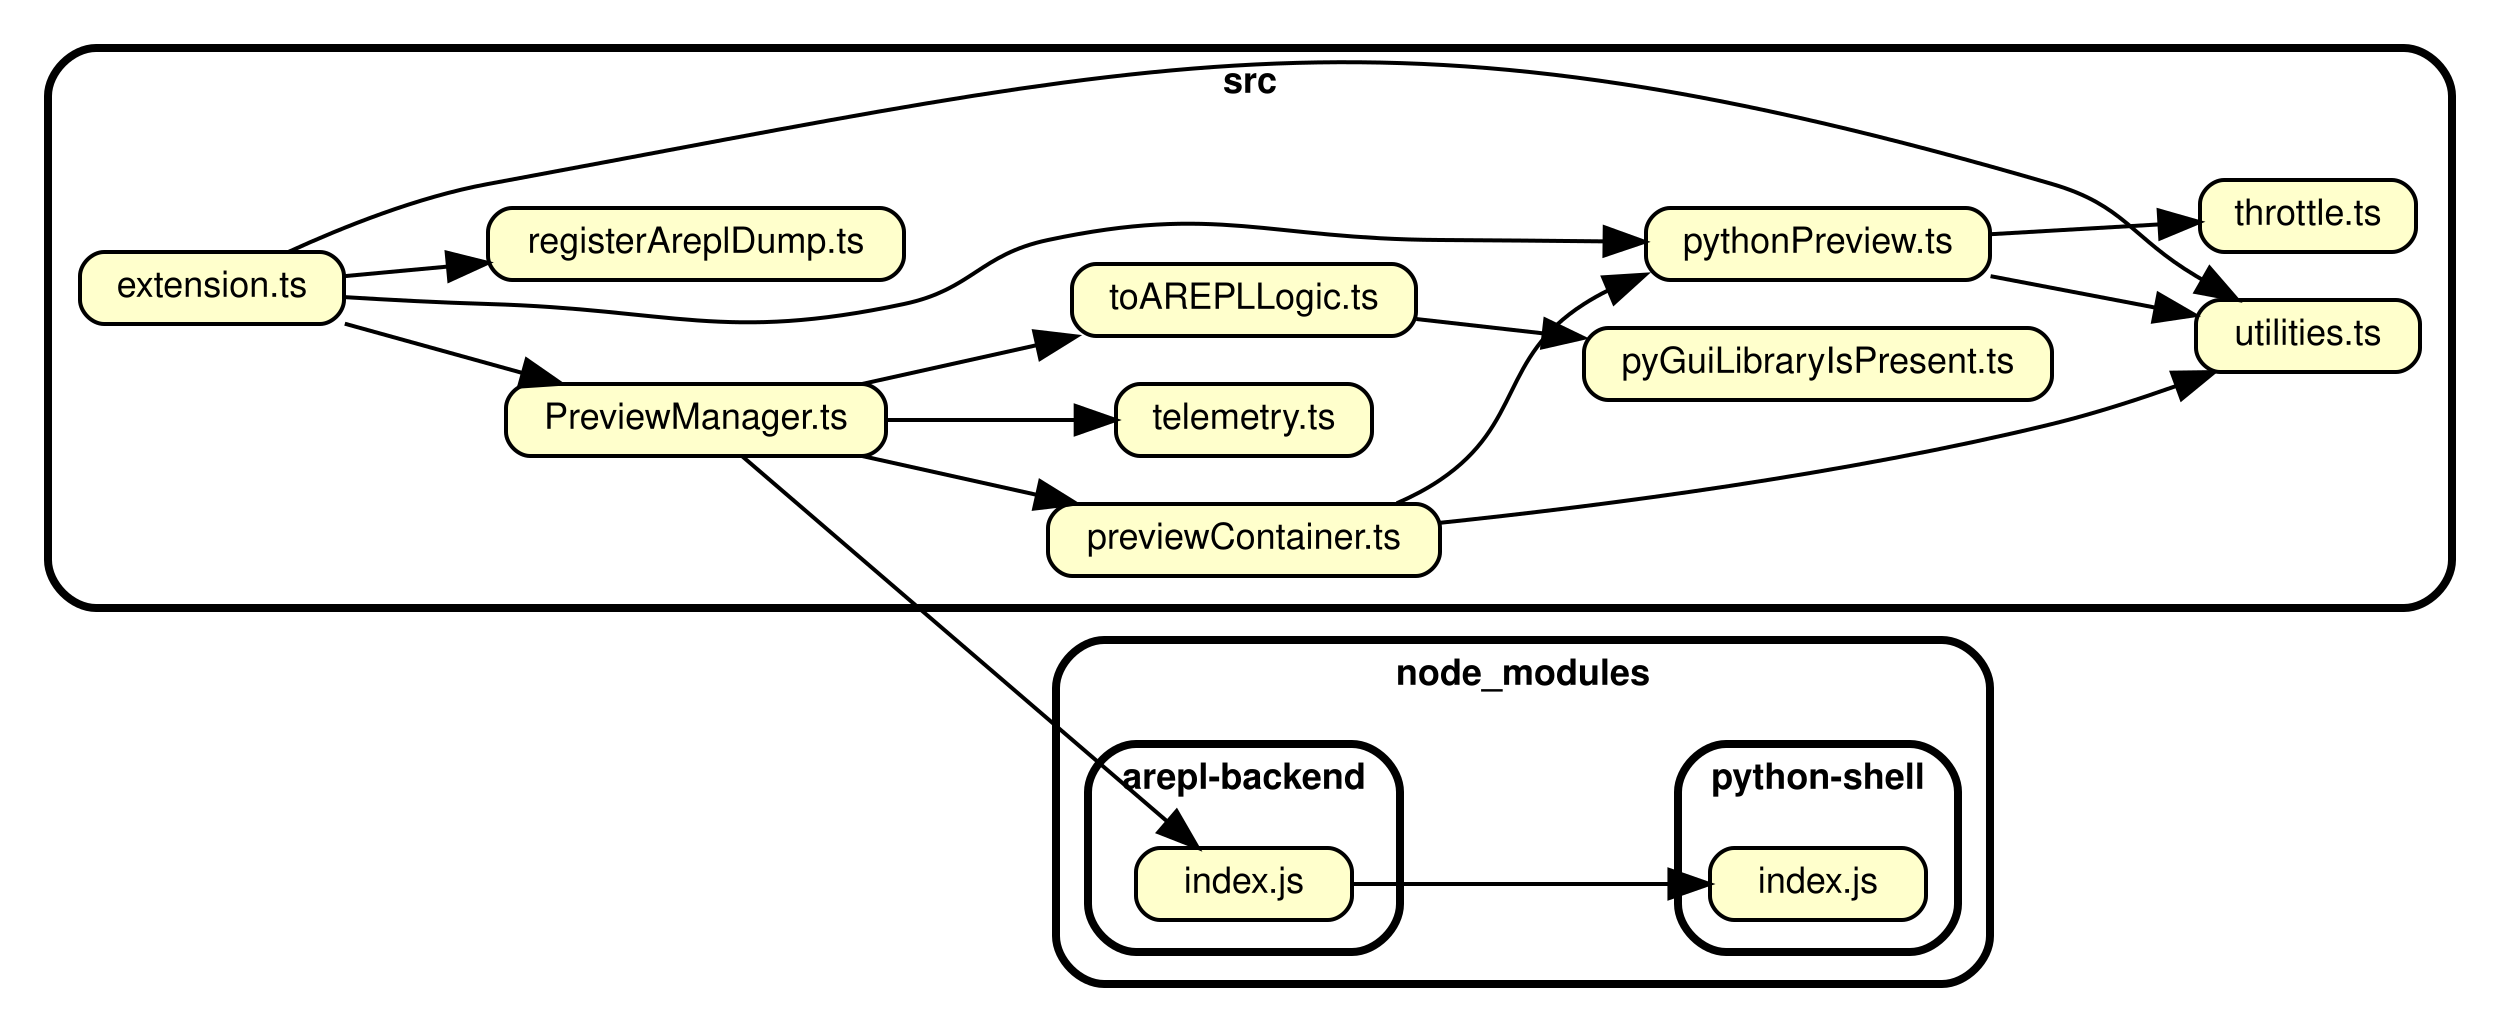
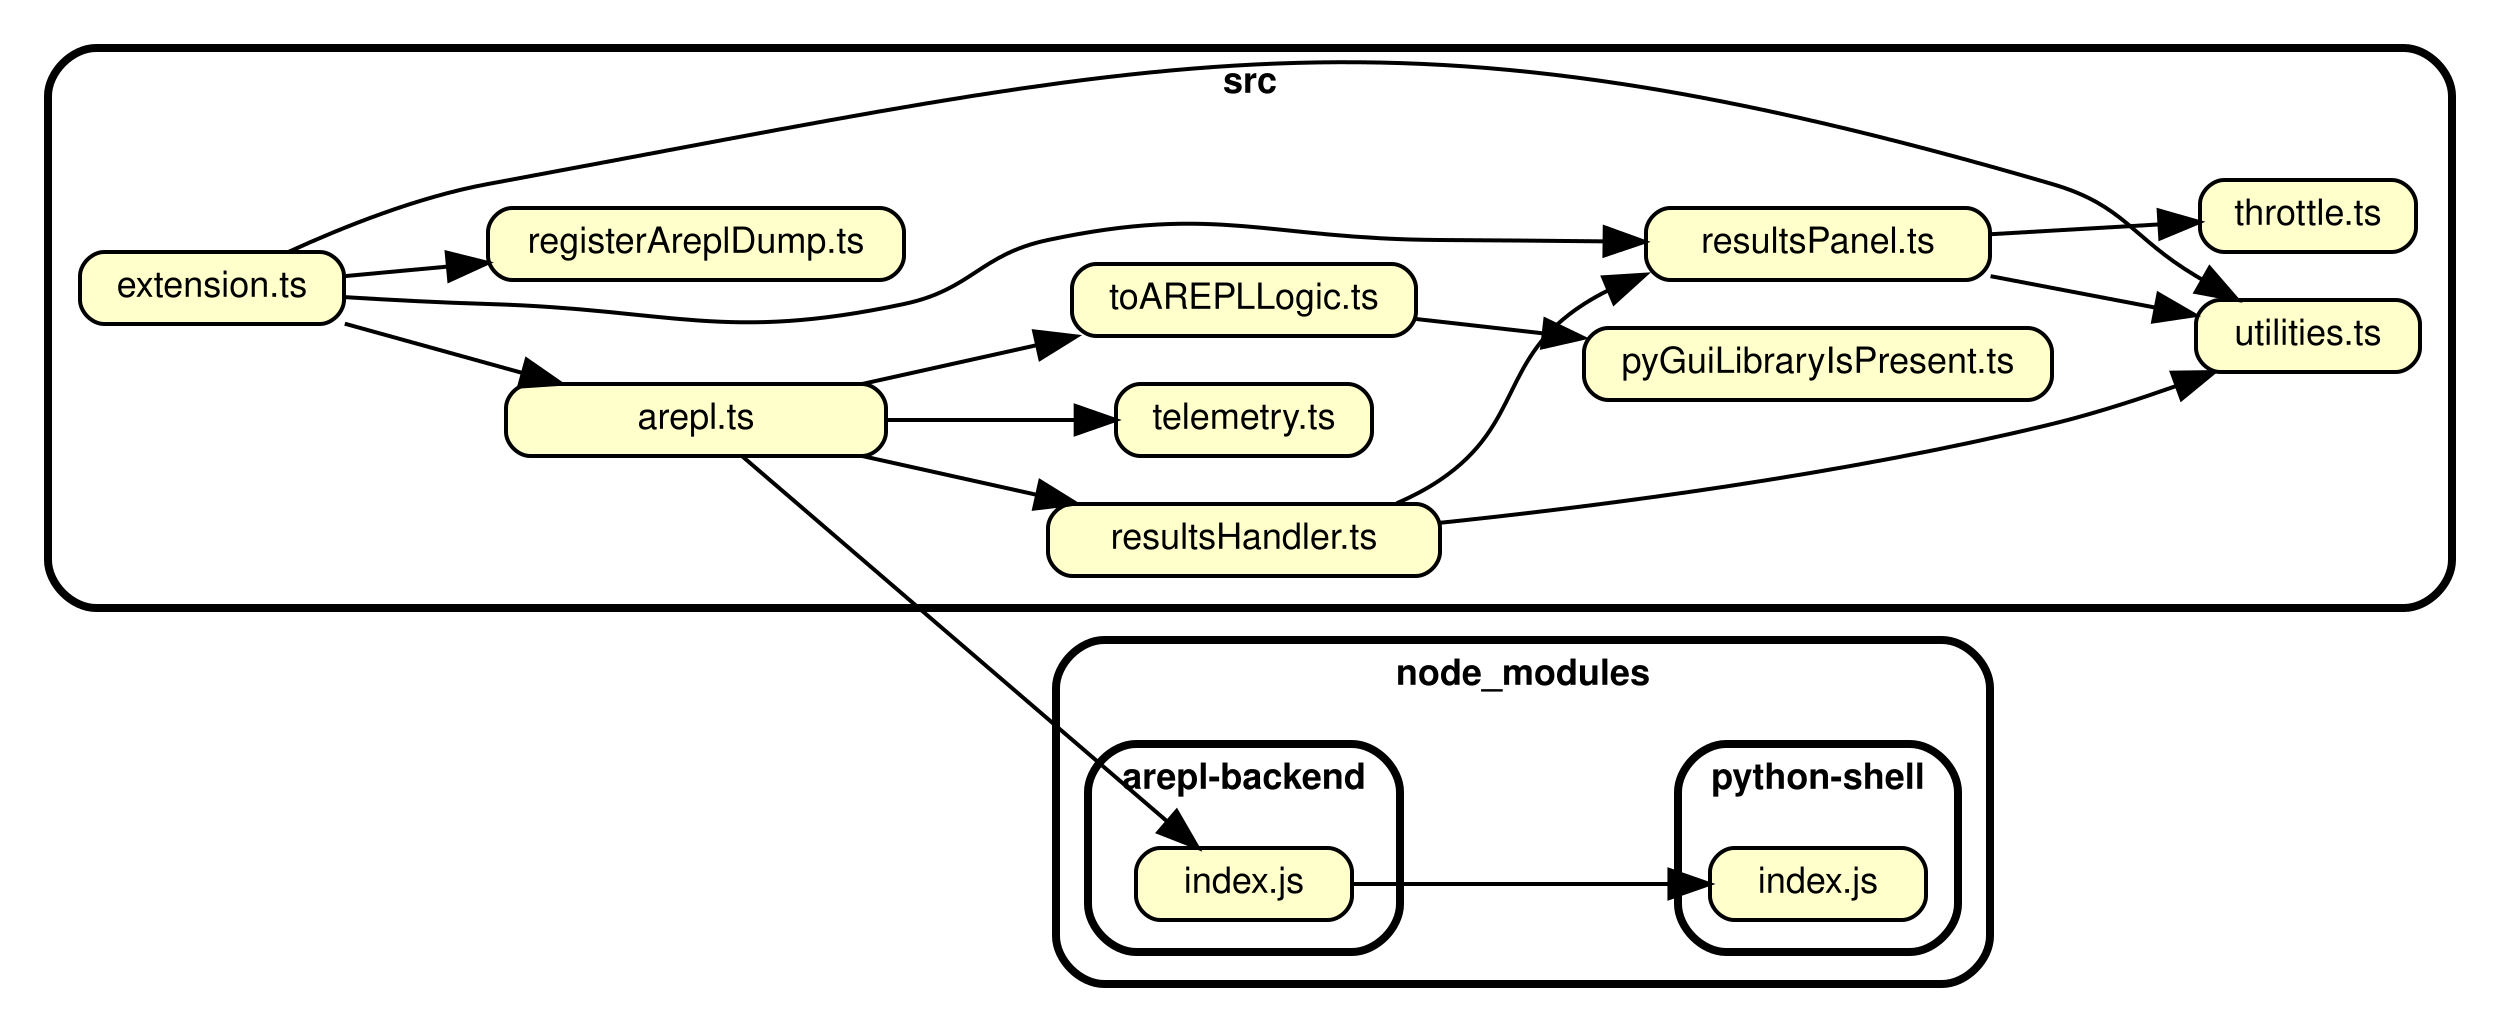
<svg xmlns="http://www.w3.org/2000/svg" xmlns:xlink="http://www.w3.org/1999/xlink" width="625pt" height="258pt" viewBox="0.00 0.00 625.00 258.00">
  <g id="graph0" class="graph" transform="scale(1 1) rotate(0) translate(4 254)">
    <polygon fill="white" stroke="none" points="-4,4 -4,-254 621,-254 621,4 -4,4" />
    <g id="clust1" class="cluster">
      <path fill="none" stroke="black" stroke-width="2" d="M272,-8C272,-8 481.5,-8 481.5,-8 487.5,-8 493.5,-14 493.5,-20 493.5,-20 493.5,-82 493.5,-82 493.5,-88 487.5,-94 481.5,-94 481.5,-94 272,-94 272,-94 266,-94 260,-88 260,-82 260,-82 260,-20 260,-20 260,-14 266,-8 272,-8" />
      <text text-anchor="middle" x="376.75" y="-82.8" font-family="Helvetica,sans-Serif" font-weight="bold" font-size="9.00">node_modules</text>
    </g>
    <g id="clust2" class="cluster">
      <path fill="none" stroke="black" stroke-width="2" d="M280,-16C280,-16 334,-16 334,-16 340,-16 346,-22 346,-28 346,-28 346,-56 346,-56 346,-62 340,-68 334,-68 334,-68 280,-68 280,-68 274,-68 268,-62 268,-56 268,-56 268,-28 268,-28 268,-22 274,-16 280,-16" />
      <text text-anchor="middle" x="307" y="-56.8" font-family="Helvetica,sans-Serif" font-weight="bold" font-size="9.00">arepl-backend</text>
    </g>
    <g id="clust3" class="cluster">
      <path fill="none" stroke="black" stroke-width="2" d="M427.5,-16C427.5,-16 473.5,-16 473.5,-16 479.5,-16 485.5,-22 485.5,-28 485.5,-28 485.5,-56 485.5,-56 485.5,-62 479.5,-68 473.5,-68 473.5,-68 427.5,-68 427.5,-68 421.5,-68 415.5,-62 415.5,-56 415.5,-56 415.5,-28 415.5,-28 415.5,-22 421.5,-16 427.5,-16" />
      <text text-anchor="middle" x="450.5" y="-56.8" font-family="Helvetica,sans-Serif" font-weight="bold" font-size="9.00">python-shell</text>
    </g>
    <g id="clust4" class="cluster">
      <path fill="none" stroke="black" stroke-width="2" d="M20,-102C20,-102 597,-102 597,-102 603,-102 609,-108 609,-114 609,-114 609,-230 609,-230 609,-236 603,-242 597,-242 597,-242 20,-242 20,-242 14,-242 8,-236 8,-230 8,-230 8,-114 8,-114 8,-108 14,-102 20,-102" />
      <text text-anchor="middle" x="308.5" y="-230.8" font-family="Helvetica,sans-Serif" font-weight="bold" font-size="9.00">src</text>
    </g>
    <g id="node1" class="node">
      <g id="a_node1">
        <a xlink:href="node_modules/arepl-backend/index.js" xlink:title="index.js">
          <path fill="#ffffcc" stroke="black" d="M328,-42C328,-42 286,-42 286,-42 283,-42 280,-39 280,-36 280,-36 280,-30 280,-30 280,-27 283,-24 286,-24 286,-24 328,-24 328,-24 331,-24 334,-27 334,-30 334,-30 334,-36 334,-36 334,-39 331,-42 328,-42" />
          <text text-anchor="middle" x="307" y="-30.8" font-family="Helvetica,sans-Serif" font-size="9.00">index.js</text>
        </a>
      </g>
    </g>
    <g id="node2" class="node">
      <g id="a_node2">
        <a xlink:href="node_modules/python-shell/index.js" xlink:title="index.js">
          <path fill="#ffffcc" stroke="black" d="M471.5,-42C471.5,-42 429.5,-42 429.5,-42 426.5,-42 423.5,-39 423.5,-36 423.5,-36 423.5,-30 423.5,-30 423.5,-27 426.5,-24 429.5,-24 429.5,-24 471.5,-24 471.5,-24 474.5,-24 477.5,-27 477.5,-30 477.5,-30 477.5,-36 477.5,-36 477.5,-39 474.5,-42 471.5,-42" />
          <text text-anchor="middle" x="450.5" y="-30.8" font-family="Helvetica,sans-Serif" font-size="9.00">index.js</text>
        </a>
      </g>
    </g>
    <g id="edge1" class="edge">
      <path fill="none" stroke="black" d="M334.283,-33C356.522,-33 388.618,-33 413.289,-33" />
      <polygon fill="black" stroke="black" points="413.357,-36.5 423.357,-33 413.357,-29.5 413.357,-36.5" />
    </g>
    <g id="node3" class="node">
      <g id="a_node3">
-         <a xlink:href="src/PreviewManager.ts" xlink:title="PreviewManager.ts">
+         <a xlink:href="src/arepl.ts" xlink:title="arepl.ts">
          <path fill="#ffffcc" stroke="black" d="M211.5,-158C211.5,-158 128.5,-158 128.5,-158 125.5,-158 122.5,-155 122.5,-152 122.5,-152 122.5,-146 122.5,-146 122.5,-143 125.5,-140 128.5,-140 128.5,-140 211.5,-140 211.5,-140 214.5,-140 217.5,-143 217.5,-146 217.5,-146 217.5,-152 217.5,-152 217.5,-155 214.5,-158 211.5,-158" />
-           <text text-anchor="middle" x="170" y="-146.8" font-family="Helvetica,sans-Serif" font-size="9.00">PreviewManager.ts</text>
+           <text text-anchor="middle" x="170" y="-146.8" font-family="Helvetica,sans-Serif" font-size="9.00">arepl.ts</text>
        </a>
      </g>
    </g>
    <g id="edge5" class="edge">
      <path fill="none" stroke="black" d="M181.593,-139.898C204.562,-120.161 259.178,-73.232 287.797,-48.642" />
      <polygon fill="black" stroke="black" points="290.152,-51.232 295.456,-42.06 285.59,-45.923 290.152,-51.232" />
    </g>
    <g id="node5" class="node">
      <g id="a_node5">
-         <a xlink:href="src/previewContainer.ts" xlink:title="previewContainer.ts">
+         <a xlink:href="src/resultsHandler.ts" xlink:title="resultsHandler.ts">
          <path fill="#ffffcc" stroke="black" d="M350,-128C350,-128 264,-128 264,-128 261,-128 258,-125 258,-122 258,-122 258,-116 258,-116 258,-113 261,-110 264,-110 264,-110 350,-110 350,-110 353,-110 356,-113 356,-116 356,-116 356,-122 356,-122 356,-125 353,-128 350,-128" />
-           <text text-anchor="middle" x="307" y="-116.8" font-family="Helvetica,sans-Serif" font-size="9.00">previewContainer.ts</text>
+           <text text-anchor="middle" x="307" y="-116.8" font-family="Helvetica,sans-Serif" font-size="9.00">resultsHandler.ts</text>
        </a>
      </g>
    </g>
    <g id="edge2" class="edge">
      <path fill="none" stroke="black" d="M211.504,-139.999C225.261,-136.942 240.809,-133.487 255.262,-130.275" />
      <polygon fill="black" stroke="black" points="256.055,-133.684 265.058,-128.098 254.536,-126.851 256.055,-133.684" />
    </g>
    <g id="node9" class="node">
      <g id="a_node9">
        <a xlink:href="src/telemetry.ts" xlink:title="telemetry.ts">
          <path fill="#ffffcc" stroke="black" d="M333,-158C333,-158 281,-158 281,-158 278,-158 275,-155 275,-152 275,-152 275,-146 275,-146 275,-143 278,-140 281,-140 281,-140 333,-140 333,-140 336,-140 339,-143 339,-146 339,-146 339,-152 339,-152 339,-155 336,-158 333,-158" />
          <text text-anchor="middle" x="307" y="-146.8" font-family="Helvetica,sans-Serif" font-size="9.00">telemetry.ts</text>
        </a>
      </g>
    </g>
    <g id="edge3" class="edge">
      <path fill="none" stroke="black" d="M217.838,-149C233.035,-149 249.779,-149 264.556,-149" />
      <polygon fill="black" stroke="black" points="264.917,-152.5 274.917,-149 264.917,-145.5 264.917,-152.5" />
    </g>
    <g id="node11" class="node">
      <g id="a_node11">
        <a xlink:href="src/toAREPLLogic.ts" xlink:title="toAREPLLogic.ts">
          <path fill="#ffffcc" stroke="black" d="M344,-188C344,-188 270,-188 270,-188 267,-188 264,-185 264,-182 264,-182 264,-176 264,-176 264,-173 267,-170 270,-170 270,-170 344,-170 344,-170 347,-170 350,-173 350,-176 350,-176 350,-182 350,-182 350,-185 347,-188 344,-188" />
          <text text-anchor="middle" x="307" y="-176.8" font-family="Helvetica,sans-Serif" font-size="9.00">toAREPLLogic.ts</text>
        </a>
      </g>
    </g>
    <g id="edge4" class="edge">
      <path fill="none" stroke="black" d="M211.504,-158.001C225.261,-161.058 240.809,-164.513 255.262,-167.725" />
      <polygon fill="black" stroke="black" points="254.536,-171.149 265.058,-169.902 256.055,-164.316 254.536,-171.149" />
    </g>
    <g id="node4" class="node">
      <g id="a_node4">
        <a xlink:href="src/extension.ts" xlink:title="extension.ts">
          <path fill="#ffffcc" stroke="black" d="M76,-191C76,-191 22,-191 22,-191 19,-191 16,-188 16,-185 16,-185 16,-179 16,-179 16,-176 19,-173 22,-173 22,-173 76,-173 76,-173 79,-173 82,-176 82,-179 82,-179 82,-185 82,-185 82,-188 79,-191 76,-191" />
          <text text-anchor="middle" x="49" y="-179.8" font-family="Helvetica,sans-Serif" font-size="9.00">extension.ts</text>
        </a>
      </g>
    </g>
    <g id="edge6" class="edge">
      <path fill="none" stroke="black" d="M82.203,-173.07C95.849,-169.286 111.941,-164.823 126.538,-160.775" />
      <polygon fill="black" stroke="black" points="127.656,-164.097 136.357,-158.052 125.786,-157.352 127.656,-164.097" />
    </g>
    <g id="node7" class="node">
      <g id="a_node7">
-         <a xlink:href="src/pythonPreview.ts" xlink:title="pythonPreview.ts">
+         <a xlink:href="src/resultsPanel.ts" xlink:title="resultsPanel.ts">
          <path fill="#ffffcc" stroke="black" d="M487.5,-202C487.5,-202 413.5,-202 413.5,-202 410.5,-202 407.5,-199 407.5,-196 407.5,-196 407.5,-190 407.5,-190 407.5,-187 410.5,-184 413.5,-184 413.5,-184 487.5,-184 487.5,-184 490.5,-184 493.5,-187 493.5,-190 493.5,-190 493.5,-196 493.5,-196 493.5,-199 490.5,-202 487.5,-202" />
-           <text text-anchor="middle" x="450.5" y="-190.8" font-family="Helvetica,sans-Serif" font-size="9.00">pythonPreview.ts</text>
+           <text text-anchor="middle" x="450.5" y="-190.8" font-family="Helvetica,sans-Serif" font-size="9.00">resultsPanel.ts</text>
        </a>
      </g>
    </g>
    <g id="edge7" class="edge">
      <path fill="none" stroke="black" d="M82.152,-179.72C93.477,-179.02 106.297,-178.344 118,-178 164.202,-176.642 176.785,-168.405 222,-178 239.128,-181.635 240.872,-190.365 258,-194 300.607,-203.042 312.445,-194.233 356,-194 369.324,-193.929 383.716,-193.8 397.121,-193.659" />
      <polygon fill="black" stroke="black" points="397.184,-197.158 407.145,-193.549 397.107,-190.159 397.184,-197.158" />
    </g>
    <g id="node8" class="node">
      <g id="a_node8">
        <a xlink:href="src/registerAreplDump.ts" xlink:title="registerAreplDump.ts">
          <path fill="#ffffcc" stroke="black" d="M216,-202C216,-202 124,-202 124,-202 121,-202 118,-199 118,-196 118,-196 118,-190 118,-190 118,-187 121,-184 124,-184 124,-184 216,-184 216,-184 219,-184 222,-187 222,-190 222,-190 222,-196 222,-196 222,-199 219,-202 216,-202" />
          <text text-anchor="middle" x="170" y="-190.8" font-family="Helvetica,sans-Serif" font-size="9.00">registerAreplDump.ts</text>
        </a>
      </g>
    </g>
    <g id="edge8" class="edge">
      <path fill="none" stroke="black" d="M82.203,-184.977C90.205,-185.716 99.048,-186.534 107.937,-187.356" />
      <polygon fill="black" stroke="black" points="107.671,-190.846 117.951,-188.281 108.315,-183.875 107.671,-190.846" />
    </g>
    <g id="node12" class="node">
      <g id="a_node12">
        <a xlink:href="src/utilities.ts" xlink:title="utilities.ts">
          <path fill="#ffffcc" stroke="black" d="M595,-179C595,-179 551,-179 551,-179 548,-179 545,-176 545,-173 545,-173 545,-167 545,-167 545,-164 548,-161 551,-161 551,-161 595,-161 595,-161 598,-161 601,-164 601,-167 601,-167 601,-173 601,-173 601,-176 598,-179 595,-179" />
          <text text-anchor="middle" x="573" y="-167.8" font-family="Helvetica,sans-Serif" font-size="9.00">utilities.ts</text>
        </a>
      </g>
    </g>
    <g id="edge9" class="edge">
      <path fill="none" stroke="black" d="M68.229,-191.067C81.627,-197.205 100.475,-204.764 118,-208 288.889,-239.556 342.196,-256.736 509,-208 527.225,-202.675 528.694,-194.726 545,-185 545.518,-184.691 546.043,-184.38 546.573,-184.068" />
      <polygon fill="black" stroke="black" points="548.408,-187.051 555.345,-179.043 544.928,-180.977 548.408,-187.051" />
    </g>
    <g id="edge10" class="edge">
      <path fill="none" stroke="black" d="M345.189,-128.184C348.99,-129.828 352.672,-131.752 356,-134 376.939,-148.141 370.729,-164.362 392,-178 393.905,-179.222 395.906,-180.344 397.973,-181.375" />
      <polygon fill="black" stroke="black" points="396.782,-184.672 407.356,-185.337 399.505,-178.223 396.782,-184.672" />
    </g>
    <g id="edge11" class="edge">
      <path fill="none" stroke="black" d="M356.011,-123.3C397.046,-127.597 457.454,-135.406 509,-148 519.298,-150.516 530.282,-154.044 540.147,-157.539" />
      <polygon fill="black" stroke="black" points="538.979,-160.838 549.572,-160.984 541.382,-154.264 538.979,-160.838" />
    </g>
    <g id="node6" class="node">
      <g id="a_node6">
        <a xlink:href="src/pyGuiLibraryIsPresent.ts" xlink:title="pyGuiLibraryIsPresent.ts">
          <path fill="#ffffcc" stroke="black" d="M503,-172C503,-172 398,-172 398,-172 395,-172 392,-169 392,-166 392,-166 392,-160 392,-160 392,-157 395,-154 398,-154 398,-154 503,-154 503,-154 506,-154 509,-157 509,-160 509,-160 509,-166 509,-166 509,-169 506,-172 503,-172" />
          <text text-anchor="middle" x="450.5" y="-160.8" font-family="Helvetica,sans-Serif" font-size="9.00">pyGuiLibraryIsPresent.ts</text>
        </a>
      </g>
    </g>
    <g id="node10" class="node">
      <g id="a_node10">
        <a xlink:href="src/throttle.ts" xlink:title="throttle.ts">
          <path fill="#ffffcc" stroke="black" d="M594,-209C594,-209 552,-209 552,-209 549,-209 546,-206 546,-203 546,-203 546,-197 546,-197 546,-194 549,-191 552,-191 552,-191 594,-191 594,-191 597,-191 600,-194 600,-197 600,-197 600,-203 600,-203 600,-206 597,-209 594,-209" />
          <text text-anchor="middle" x="573" y="-197.8" font-family="Helvetica,sans-Serif" font-size="9.00">throttle.ts</text>
        </a>
      </g>
    </g>
    <g id="edge12" class="edge">
      <path fill="none" stroke="black" d="M493.645,-195.448C507.355,-196.245 522.443,-197.121 535.688,-197.891" />
      <polygon fill="black" stroke="black" points="535.667,-201.395 545.853,-198.481 536.073,-194.407 535.667,-201.395" />
    </g>
    <g id="edge13" class="edge">
      <path fill="none" stroke="black" d="M493.645,-184.956C507.033,-182.4 521.736,-179.594 534.753,-177.109" />
      <polygon fill="black" stroke="black" points="535.608,-180.509 544.774,-175.197 534.295,-173.634 535.608,-180.509" />
    </g>
    <g id="edge14" class="edge">
      <path fill="none" stroke="black" d="M350.072,-174.243C360.011,-173.119 370.859,-171.892 381.619,-170.676" />
      <polygon fill="black" stroke="black" points="382.332,-174.117 391.876,-169.516 381.546,-167.162 382.332,-174.117" />
    </g>
  </g>
</svg>
